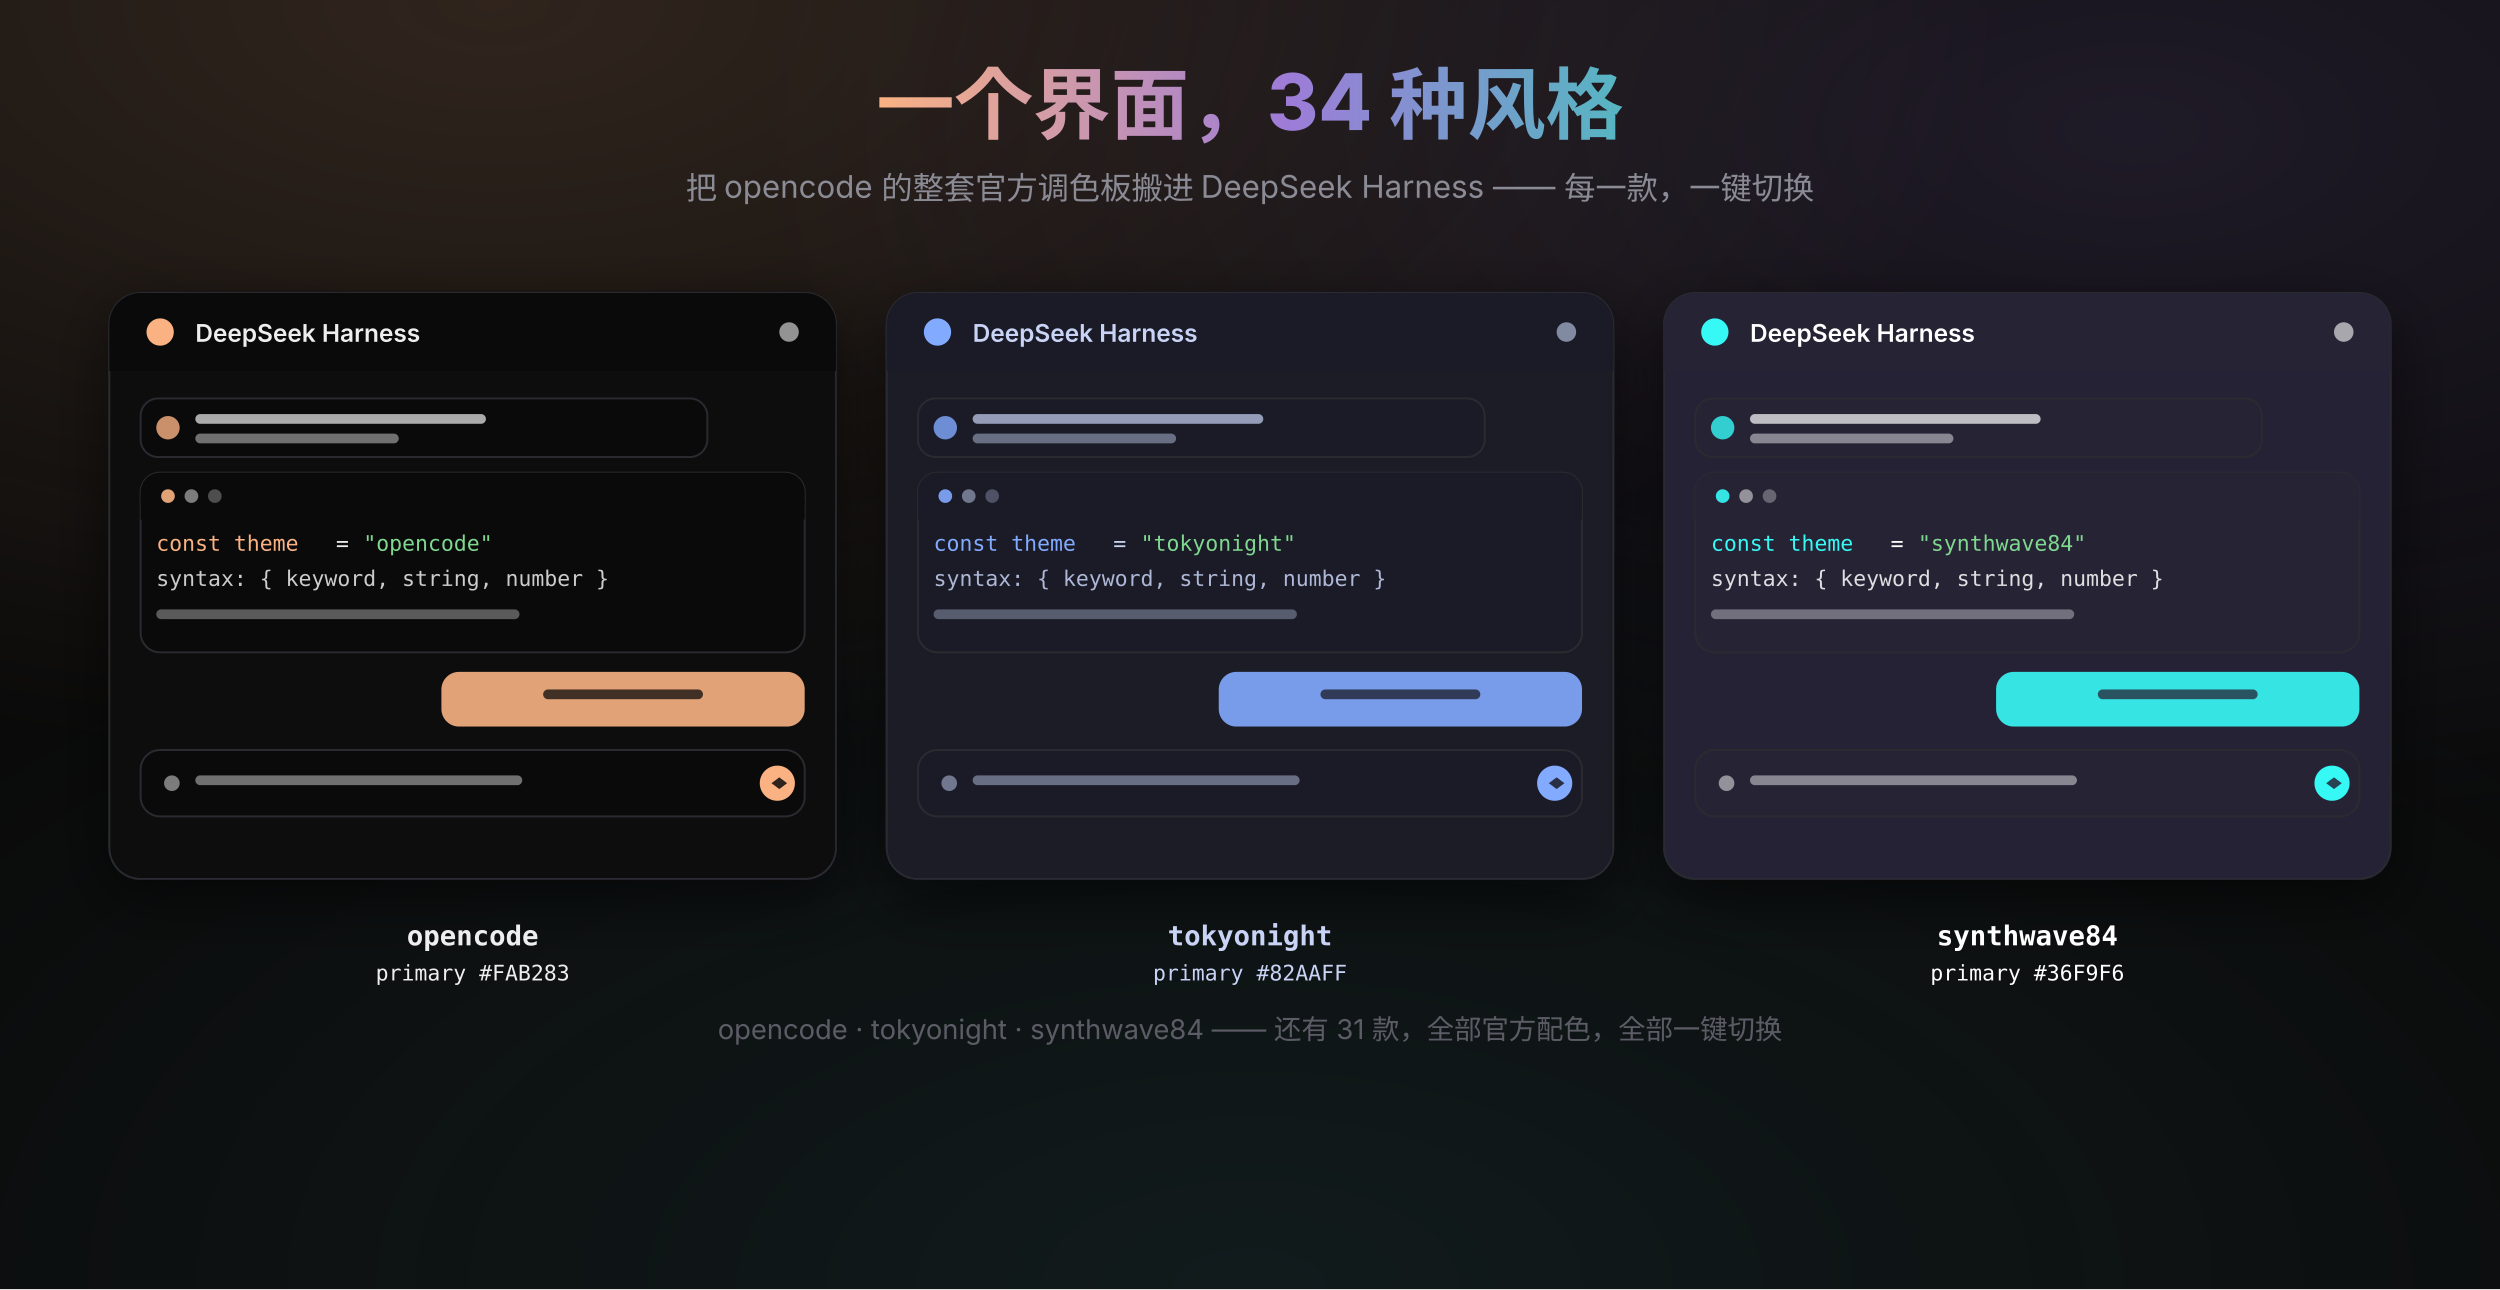
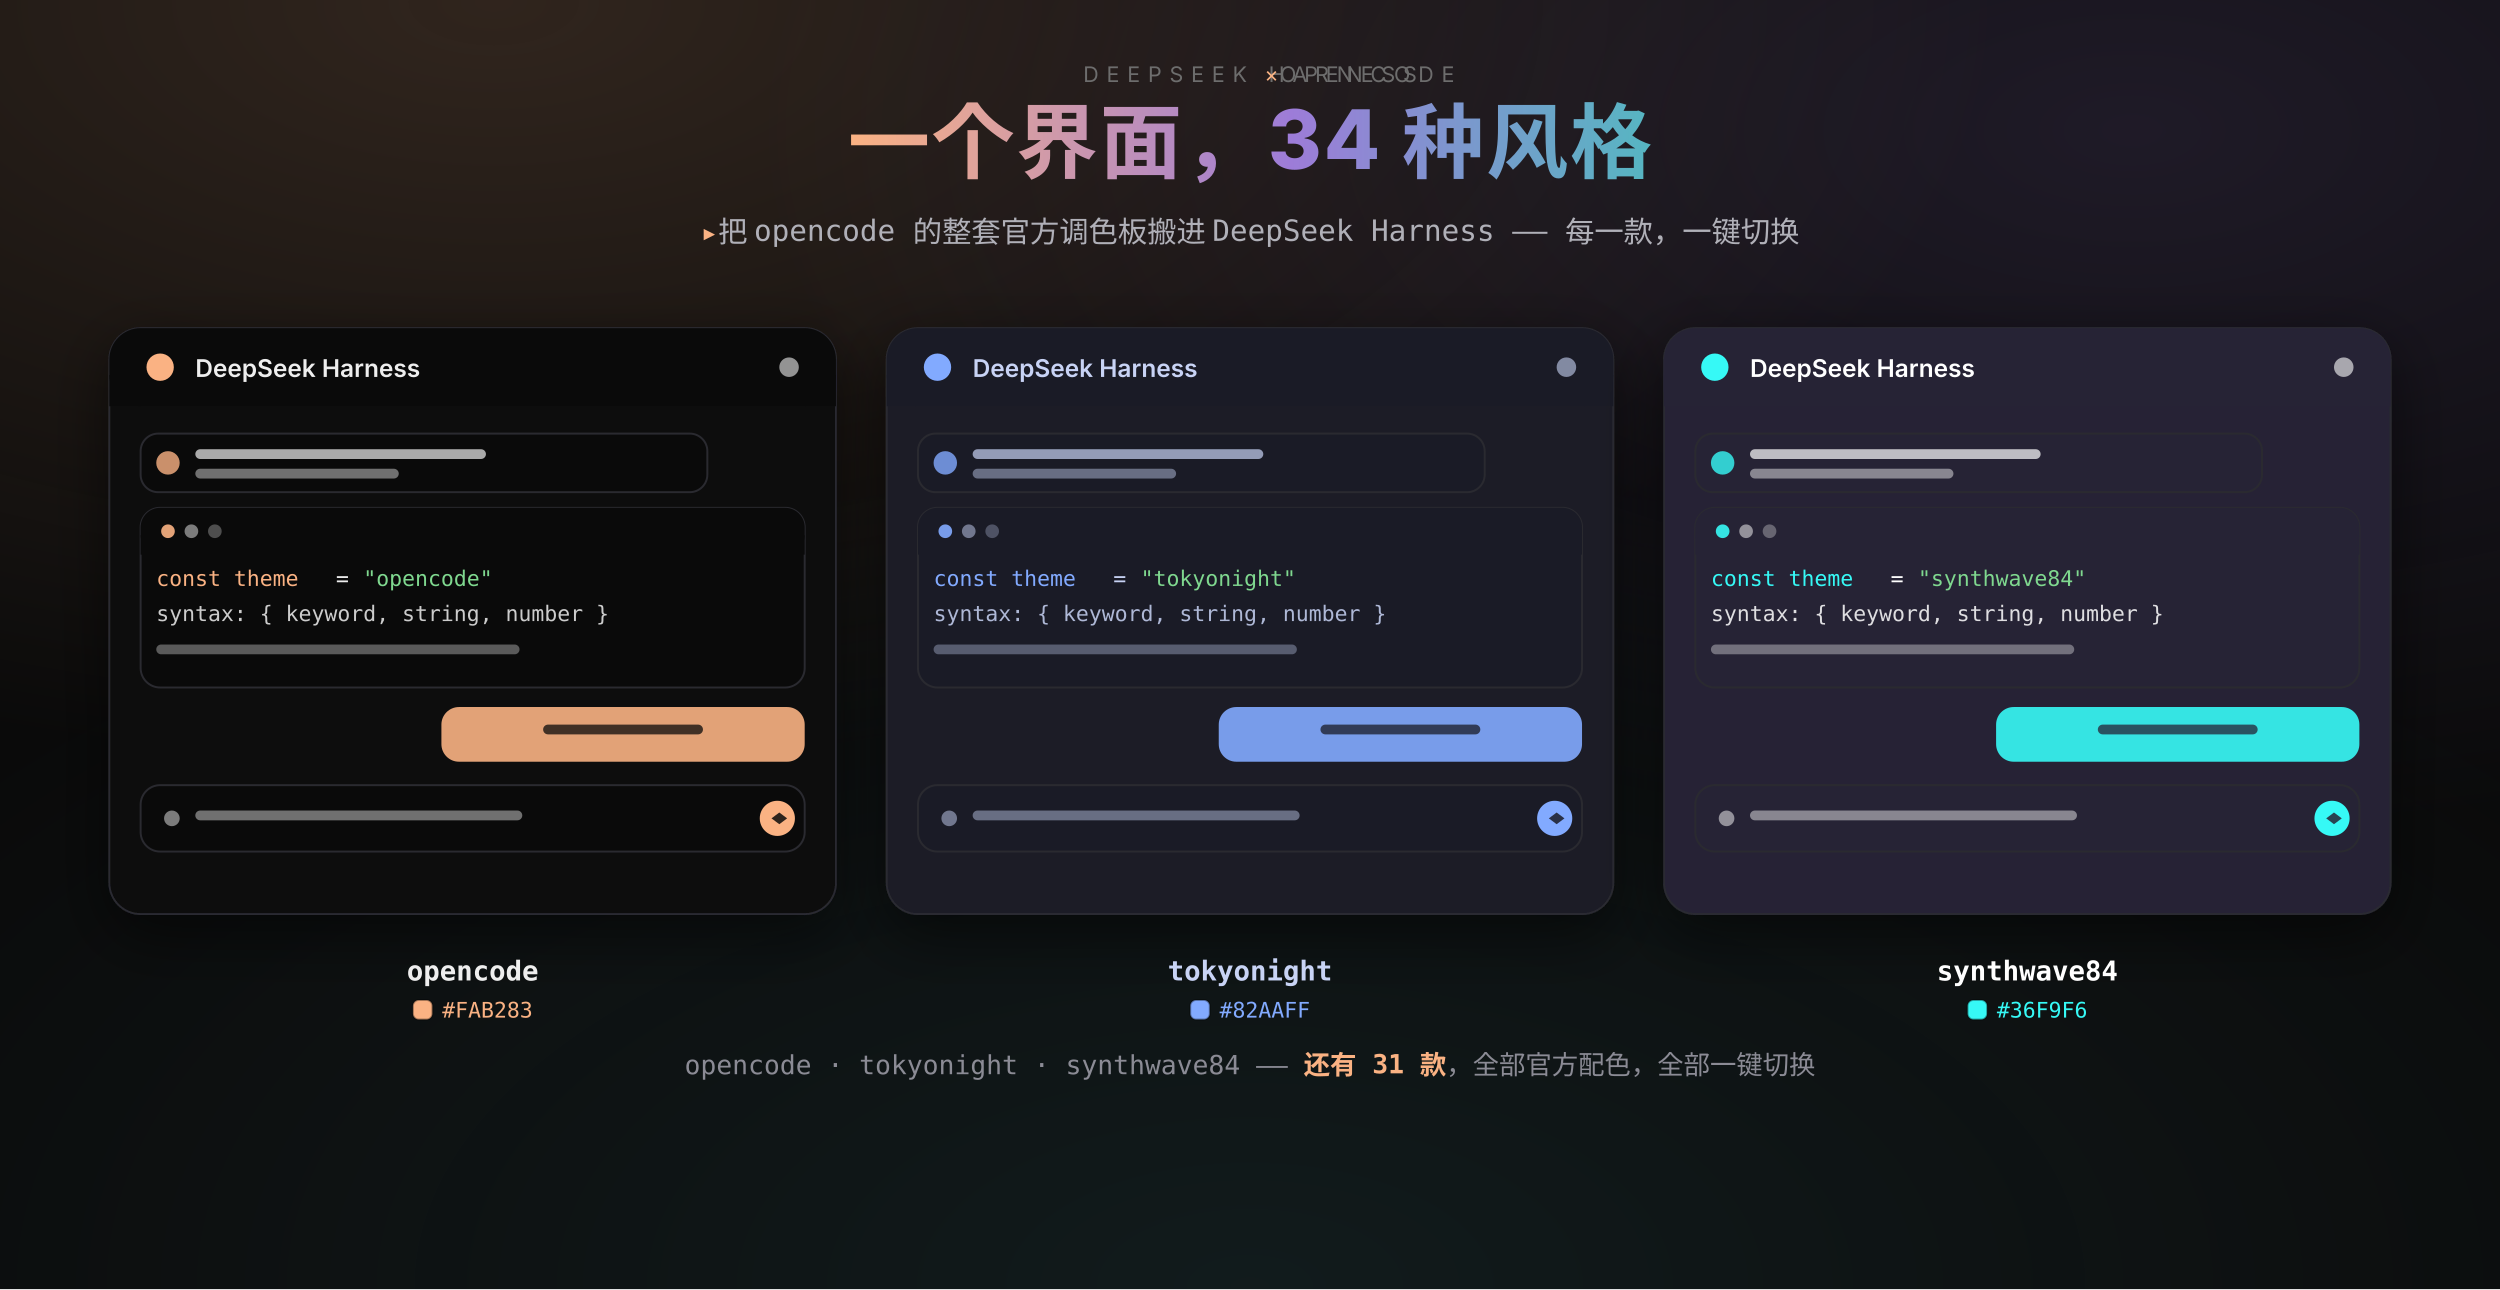
<svg xmlns="http://www.w3.org/2000/svg" width="1280" height="660" viewBox="0 0 1280 660">
  <defs>
    <radialGradient id="haloOrange" cx="20%" cy="0%" r="60%">
      <stop offset="0%" stop-color="#FAB283" stop-opacity="0.16" />
      <stop offset="100%" stop-color="#FAB283" stop-opacity="0" />
    </radialGradient>
    <radialGradient id="haloViolet" cx="85%" cy="10%" r="55%">
      <stop offset="0%" stop-color="#9D7CD8" stop-opacity="0.14" />
      <stop offset="100%" stop-color="#9D7CD8" stop-opacity="0" />
    </radialGradient>
    <radialGradient id="haloTeal" cx="50%" cy="100%" r="65%">
      <stop offset="0%" stop-color="#56B6C2" stop-opacity="0.10" />
      <stop offset="100%" stop-color="#56B6C2" stop-opacity="0" />
    </radialGradient>
    <linearGradient id="titleGrad" x1="0" y1="0" x2="1" y2="0">
      <stop offset="0%" stop-color="#FAB283" />
      <stop offset="55%" stop-color="#9D7CD8" />
      <stop offset="100%" stop-color="#56B6C2" />
    </linearGradient>
  </defs>
  <rect width="100%" height="100%" fill="#0a0a0a" />
  <rect width="100%" height="100%" fill="url(#haloOrange)" />
  <rect width="100%" height="100%" fill="url(#haloViolet)" />
  <rect width="100%" height="100%" fill="url(#haloTeal)" />
-   <text x="640" y="68" text-anchor="middle" font-family="-apple-system,Segoe UI,Microsoft YaHei,PingFang SC,sans-serif" font-size="40" font-weight="800" fill="url(#titleGrad)">一个界面，34 种风格</text>
-   <text x="640" y="102" text-anchor="middle" font-family="-apple-system,Segoe UI,Microsoft YaHei,PingFang SC,sans-serif" font-size="16" fill="#8b8b95">把 opencode 的整套官方调色板搬进 DeepSeek Harness —— 每一款，一键切换</text>
+   <text x="640" y="42" text-anchor="middle" font-family="-apple-system,Segoe UI,Microsoft YaHei,PingFang SC,sans-serif" font-size="11" letter-spacing="4" fill="#6d6d6d">DEEPSEEK HARNESS</text>
+   <text x="651" y="42" text-anchor="middle" font-family="-apple-system,Segoe UI,Microsoft YaHei,PingFang SC,sans-serif" font-size="11" letter-spacing="2" fill="#FAB283">×</text>
+   <text x="700" y="42" text-anchor="middle" font-family="-apple-system,Segoe UI,Microsoft YaHei,PingFang SC,sans-serif" font-size="11" letter-spacing="4" fill="#6d6d6d">OPENCODE</text>
+   <text x="640" y="88" text-anchor="middle" font-family="-apple-system,Segoe UI,Microsoft YaHei,PingFang SC,sans-serif" font-size="42" font-weight="800" letter-spacing="1" fill="url(#titleGrad)">一个界面，34 种风格</text>
+   <text x="640" y="124" text-anchor="middle" font-family="ui-monospace,SFMono-Regular,Menlo,Consolas,monospace" font-size="15" fill="#b0b0b8">
+     <tspan fill="#FAB283">▸ </tspan>把 opencode 的整套官方调色板搬进 DeepSeek Harness —— 每一款，一键切换</text>
  <g>
    <defs>
      <filter id="glowopencode" x="-20%" y="-20%" width="140%" height="140%">
        <feDropShadow dx="0" dy="10" stdDeviation="16" flood-color="#000" flood-opacity="0.55" />
      </filter>
    </defs>
-     <rect x="56" y="150" width="372" height="300" rx="16" fill="#0A0A0A" stroke="#2a2a30" filter="url(#glowopencode)" />
-     <rect x="56" y="150" width="372" height="40" rx="16" fill="#0A0A0A" />
-     <rect x="56" y="174" width="372" height="16" fill="#0A0A0A" />
-     <circle cx="82" cy="170" r="7" fill="#FAB283" />
-     <text x="100" y="175" font-family="-apple-system,Segoe UI,Microsoft YaHei,PingFang SC,sans-serif" font-size="12.5" font-weight="600" fill="#EEEEEE">DeepSeek Harness</text>
-     <circle cx="404" cy="170" r="5" fill="#EEEEEE" opacity="0.6" />
-     <rect x="72" y="204" width="290.16" height="30" rx="9" fill="#0A0A0A" stroke="#2a2a30" />
-     <circle cx="86" cy="219" r="6" fill="#FAB283" opacity="0.8" />
-     <rect x="100" y="212" width="148.8" height="5" rx="2.5" fill="#EEEEEE" opacity="0.7" />
-     <rect x="100" y="222" width="104.16" height="5" rx="2.5" fill="#EEEEEE" opacity="0.45" />
-     <rect x="72" y="242" width="340" height="92" rx="10" fill="#0A0A0A" stroke="#2a2a30" />
-     <rect x="72" y="242" width="340" height="24" rx="10" fill="#0A0A0A" />
-     <rect x="72" y="256" width="340" height="10" fill="#0A0A0A" />
-     <circle cx="86" cy="254" r="3.5" fill="#FAB283" opacity="0.9" />
-     <circle cx="98" cy="254" r="3.5" fill="#EEEEEE" opacity="0.5" />
-     <circle cx="110" cy="254" r="3.5" fill="#EEEEEE" opacity="0.3" />
-     <text x="80" y="282" font-family="ui-monospace,SFMono-Regular,Menlo,Consolas,monospace" font-size="11" fill="#FAB283">const theme</text>
-     <text x="172" y="282" font-family="ui-monospace,SFMono-Regular,Menlo,Consolas,monospace" font-size="11" fill="#EEEEEE">=</text>
-     <text x="186" y="282" font-family="ui-monospace,SFMono-Regular,Menlo,Consolas,monospace" font-size="11" fill="#7fd88f">"opencode"</text>
-     <text x="80" y="300" font-family="ui-monospace,SFMono-Regular,Menlo,Consolas,monospace" font-size="11" fill="#EEEEEE" opacity="0.85">syntax: { keyword, string, number }</text>
-     <rect x="80" y="312" width="186" height="5" rx="2.5" fill="#EEEEEE" opacity="0.35" />
-     <rect x="226" y="344" width="186" height="28" rx="9" fill="#FAB283" opacity="0.9" />
-     <rect x="278.08" y="353" width="81.84" height="5" rx="2.5" fill="#0A0A0A" opacity="0.75" />
-     <rect x="72" y="384" width="340" height="34" rx="10" fill="#0A0A0A" stroke="#2a2a30" />
-     <circle cx="88" cy="401" r="4" fill="#EEEEEE" opacity="0.5" />
-     <rect x="100" y="397" width="167.4" height="5" rx="2.5" fill="#EEEEEE" opacity="0.45" />
-     <circle cx="398" cy="401" r="9" fill="#FAB283" />
-     <path d="M 395 401 l 4 -3 l 4 3 l -4 3 z" fill="#0A0A0A" opacity="0.85" />
-     <text x="242" y="484" text-anchor="middle" font-family="ui-monospace,SFMono-Regular,Menlo,Consolas,monospace" font-size="14" font-weight="700" fill="#EEEEEE">opencode</text>
-     <text x="242" y="502" text-anchor="middle" font-family="ui-monospace,SFMono-Regular,Menlo,Consolas,monospace" font-size="11" fill="#EEEEEE">primary #FAB283</text>
+     <rect x="56" y="168" width="372" height="300" rx="16" fill="#0A0A0A" stroke="#2a2a30" filter="url(#glowopencode)" />
+     <rect x="56" y="168" width="372" height="40" rx="16" fill="#0A0A0A" />
+     <rect x="56" y="192" width="372" height="16" fill="#0A0A0A" />
+     <circle cx="82" cy="188" r="7" fill="#FAB283" />
+     <text x="100" y="193" font-family="-apple-system,Segoe UI,Microsoft YaHei,PingFang SC,sans-serif" font-size="12.5" font-weight="600" fill="#EEEEEE">DeepSeek Harness</text>
+     <circle cx="404" cy="188" r="5" fill="#EEEEEE" opacity="0.6" />
+     <rect x="72" y="222" width="290.16" height="30" rx="9" fill="#0A0A0A" stroke="#2a2a30" />
+     <circle cx="86" cy="237" r="6" fill="#FAB283" opacity="0.8" />
+     <rect x="100" y="230" width="148.8" height="5" rx="2.5" fill="#EEEEEE" opacity="0.7" />
+     <rect x="100" y="240" width="104.16" height="5" rx="2.5" fill="#EEEEEE" opacity="0.45" />
+     <rect x="72" y="260" width="340" height="92" rx="10" fill="#0A0A0A" stroke="#2a2a30" />
+     <rect x="72" y="260" width="340" height="24" rx="10" fill="#0A0A0A" />
+     <rect x="72" y="274" width="340" height="10" fill="#0A0A0A" />
+     <circle cx="86" cy="272" r="3.5" fill="#FAB283" opacity="0.9" />
+     <circle cx="98" cy="272" r="3.5" fill="#EEEEEE" opacity="0.5" />
+     <circle cx="110" cy="272" r="3.5" fill="#EEEEEE" opacity="0.3" />
+     <text x="80" y="300" font-family="ui-monospace,SFMono-Regular,Menlo,Consolas,monospace" font-size="11" fill="#FAB283">const theme</text>
+     <text x="172" y="300" font-family="ui-monospace,SFMono-Regular,Menlo,Consolas,monospace" font-size="11" fill="#EEEEEE">=</text>
+     <text x="186" y="300" font-family="ui-monospace,SFMono-Regular,Menlo,Consolas,monospace" font-size="11" fill="#7fd88f">"opencode"</text>
+     <text x="80" y="318" font-family="ui-monospace,SFMono-Regular,Menlo,Consolas,monospace" font-size="11" fill="#EEEEEE" opacity="0.85">syntax: { keyword, string, number }</text>
+     <rect x="80" y="330" width="186" height="5" rx="2.5" fill="#EEEEEE" opacity="0.35" />
+     <rect x="226" y="362" width="186" height="28" rx="9" fill="#FAB283" opacity="0.9" />
+     <rect x="278.08" y="371" width="81.84" height="5" rx="2.5" fill="#0A0A0A" opacity="0.75" />
+     <rect x="72" y="402" width="340" height="34" rx="10" fill="#0A0A0A" stroke="#2a2a30" />
+     <circle cx="88" cy="419" r="4" fill="#EEEEEE" opacity="0.5" />
+     <rect x="100" y="415" width="167.4" height="5" rx="2.5" fill="#EEEEEE" opacity="0.45" />
+     <circle cx="398" cy="419" r="9" fill="#FAB283" />
+     <path d="M 395 419 l 4 -3 l 4 3 l -4 3 z" fill="#0A0A0A" opacity="0.85" />
+     <text x="242" y="502" text-anchor="middle" font-family="ui-monospace,SFMono-Regular,Menlo,Consolas,monospace" font-size="14" font-weight="700" fill="#EEEEEE">opencode</text>
+     <rect x="211.4" y="512" width="10" height="10" rx="3" fill="#FAB283" stroke="rgba(0,0,0,0.35)" />
+     <text x="226.4" y="521" font-family="ui-monospace,SFMono-Regular,Menlo,Consolas,monospace" font-size="11" fill="#FAB283">#FAB283</text>
  </g>
  <g>
    <defs>
      <filter id="glowtokyonight" x="-20%" y="-20%" width="140%" height="140%">
        <feDropShadow dx="0" dy="10" stdDeviation="16" flood-color="#000" flood-opacity="0.55" />
      </filter>
    </defs>
-     <rect x="454" y="150" width="372" height="300" rx="16" fill="#1A1B26" stroke="#2a2a30" filter="url(#glowtokyonight)" />
-     <rect x="454" y="150" width="372" height="40" rx="16" fill="#1A1B26" />
-     <rect x="454" y="174" width="372" height="16" fill="#1A1B26" />
-     <circle cx="480" cy="170" r="7" fill="#82AAFF" />
-     <text x="498" y="175" font-family="-apple-system,Segoe UI,Microsoft YaHei,PingFang SC,sans-serif" font-size="12.5" font-weight="600" fill="#C8D3F5">DeepSeek Harness</text>
-     <circle cx="802" cy="170" r="5" fill="#C8D3F5" opacity="0.6" />
-     <rect x="470" y="204" width="290.16" height="30" rx="9" fill="#1A1B26" stroke="#2a2a30" />
-     <circle cx="484" cy="219" r="6" fill="#82AAFF" opacity="0.8" />
-     <rect x="498" y="212" width="148.8" height="5" rx="2.5" fill="#C8D3F5" opacity="0.7" />
-     <rect x="498" y="222" width="104.16" height="5" rx="2.5" fill="#C8D3F5" opacity="0.45" />
-     <rect x="470" y="242" width="340" height="92" rx="10" fill="#1A1B26" stroke="#2a2a30" />
-     <rect x="470" y="242" width="340" height="24" rx="10" fill="#1A1B26" />
-     <rect x="470" y="256" width="340" height="10" fill="#1A1B26" />
-     <circle cx="484" cy="254" r="3.5" fill="#82AAFF" opacity="0.9" />
-     <circle cx="496" cy="254" r="3.5" fill="#C8D3F5" opacity="0.5" />
-     <circle cx="508" cy="254" r="3.5" fill="#C8D3F5" opacity="0.3" />
-     <text x="478" y="282" font-family="ui-monospace,SFMono-Regular,Menlo,Consolas,monospace" font-size="11" fill="#82AAFF">const theme</text>
-     <text x="570" y="282" font-family="ui-monospace,SFMono-Regular,Menlo,Consolas,monospace" font-size="11" fill="#C8D3F5">=</text>
-     <text x="584" y="282" font-family="ui-monospace,SFMono-Regular,Menlo,Consolas,monospace" font-size="11" fill="#7fd88f">"tokyonight"</text>
-     <text x="478" y="300" font-family="ui-monospace,SFMono-Regular,Menlo,Consolas,monospace" font-size="11" fill="#C8D3F5" opacity="0.85">syntax: { keyword, string, number }</text>
-     <rect x="478" y="312" width="186" height="5" rx="2.5" fill="#C8D3F5" opacity="0.35" />
-     <rect x="624" y="344" width="186" height="28" rx="9" fill="#82AAFF" opacity="0.9" />
-     <rect x="676.08" y="353" width="81.84" height="5" rx="2.5" fill="#1A1B26" opacity="0.75" />
-     <rect x="470" y="384" width="340" height="34" rx="10" fill="#1A1B26" stroke="#2a2a30" />
-     <circle cx="486" cy="401" r="4" fill="#C8D3F5" opacity="0.5" />
-     <rect x="498" y="397" width="167.4" height="5" rx="2.5" fill="#C8D3F5" opacity="0.45" />
-     <circle cx="796" cy="401" r="9" fill="#82AAFF" />
-     <path d="M 793 401 l 4 -3 l 4 3 l -4 3 z" fill="#1A1B26" opacity="0.85" />
-     <text x="640" y="484" text-anchor="middle" font-family="ui-monospace,SFMono-Regular,Menlo,Consolas,monospace" font-size="14" font-weight="700" fill="#C8D3F5">tokyonight</text>
-     <text x="640" y="502" text-anchor="middle" font-family="ui-monospace,SFMono-Regular,Menlo,Consolas,monospace" font-size="11" fill="#C8D3F5">primary #82AAFF</text>
+     <rect x="454" y="168" width="372" height="300" rx="16" fill="#1A1B26" stroke="#2a2a30" filter="url(#glowtokyonight)" />
+     <rect x="454" y="168" width="372" height="40" rx="16" fill="#1A1B26" />
+     <rect x="454" y="192" width="372" height="16" fill="#1A1B26" />
+     <circle cx="480" cy="188" r="7" fill="#82AAFF" />
+     <text x="498" y="193" font-family="-apple-system,Segoe UI,Microsoft YaHei,PingFang SC,sans-serif" font-size="12.5" font-weight="600" fill="#C8D3F5">DeepSeek Harness</text>
+     <circle cx="802" cy="188" r="5" fill="#C8D3F5" opacity="0.6" />
+     <rect x="470" y="222" width="290.16" height="30" rx="9" fill="#1A1B26" stroke="#2a2a30" />
+     <circle cx="484" cy="237" r="6" fill="#82AAFF" opacity="0.8" />
+     <rect x="498" y="230" width="148.8" height="5" rx="2.5" fill="#C8D3F5" opacity="0.7" />
+     <rect x="498" y="240" width="104.16" height="5" rx="2.5" fill="#C8D3F5" opacity="0.45" />
+     <rect x="470" y="260" width="340" height="92" rx="10" fill="#1A1B26" stroke="#2a2a30" />
+     <rect x="470" y="260" width="340" height="24" rx="10" fill="#1A1B26" />
+     <rect x="470" y="274" width="340" height="10" fill="#1A1B26" />
+     <circle cx="484" cy="272" r="3.5" fill="#82AAFF" opacity="0.9" />
+     <circle cx="496" cy="272" r="3.5" fill="#C8D3F5" opacity="0.5" />
+     <circle cx="508" cy="272" r="3.5" fill="#C8D3F5" opacity="0.3" />
+     <text x="478" y="300" font-family="ui-monospace,SFMono-Regular,Menlo,Consolas,monospace" font-size="11" fill="#82AAFF">const theme</text>
+     <text x="570" y="300" font-family="ui-monospace,SFMono-Regular,Menlo,Consolas,monospace" font-size="11" fill="#C8D3F5">=</text>
+     <text x="584" y="300" font-family="ui-monospace,SFMono-Regular,Menlo,Consolas,monospace" font-size="11" fill="#7fd88f">"tokyonight"</text>
+     <text x="478" y="318" font-family="ui-monospace,SFMono-Regular,Menlo,Consolas,monospace" font-size="11" fill="#C8D3F5" opacity="0.85">syntax: { keyword, string, number }</text>
+     <rect x="478" y="330" width="186" height="5" rx="2.5" fill="#C8D3F5" opacity="0.35" />
+     <rect x="624" y="362" width="186" height="28" rx="9" fill="#82AAFF" opacity="0.9" />
+     <rect x="676.08" y="371" width="81.84" height="5" rx="2.5" fill="#1A1B26" opacity="0.75" />
+     <rect x="470" y="402" width="340" height="34" rx="10" fill="#1A1B26" stroke="#2a2a30" />
+     <circle cx="486" cy="419" r="4" fill="#C8D3F5" opacity="0.5" />
+     <rect x="498" y="415" width="167.4" height="5" rx="2.5" fill="#C8D3F5" opacity="0.45" />
+     <circle cx="796" cy="419" r="9" fill="#82AAFF" />
+     <path d="M 793 419 l 4 -3 l 4 3 l -4 3 z" fill="#1A1B26" opacity="0.85" />
+     <text x="640" y="502" text-anchor="middle" font-family="ui-monospace,SFMono-Regular,Menlo,Consolas,monospace" font-size="14" font-weight="700" fill="#C8D3F5">tokyonight</text>
+     <rect x="609.4" y="512" width="10" height="10" rx="3" fill="#82AAFF" stroke="rgba(0,0,0,0.35)" />
+     <text x="624.4" y="521" font-family="ui-monospace,SFMono-Regular,Menlo,Consolas,monospace" font-size="11" fill="#82AAFF">#82AAFF</text>
  </g>
  <g>
    <defs>
      <filter id="glowsynthwave84" x="-20%" y="-20%" width="140%" height="140%">
        <feDropShadow dx="0" dy="10" stdDeviation="16" flood-color="#000" flood-opacity="0.55" />
      </filter>
    </defs>
-     <rect x="852" y="150" width="372" height="300" rx="16" fill="#262335" stroke="#2a2a30" filter="url(#glowsynthwave84)" />
-     <rect x="852" y="150" width="372" height="40" rx="16" fill="#262335" />
-     <rect x="852" y="174" width="372" height="16" fill="#262335" />
-     <circle cx="878" cy="170" r="7" fill="#36F9F6" />
-     <text x="896" y="175" font-family="-apple-system,Segoe UI,Microsoft YaHei,PingFang SC,sans-serif" font-size="12.5" font-weight="600" fill="#FFFFFF">DeepSeek Harness</text>
-     <circle cx="1200" cy="170" r="5" fill="#FFFFFF" opacity="0.6" />
-     <rect x="868" y="204" width="290.16" height="30" rx="9" fill="#262335" stroke="#2a2a30" />
-     <circle cx="882" cy="219" r="6" fill="#36F9F6" opacity="0.8" />
-     <rect x="896" y="212" width="148.8" height="5" rx="2.5" fill="#FFFFFF" opacity="0.7" />
-     <rect x="896" y="222" width="104.16" height="5" rx="2.5" fill="#FFFFFF" opacity="0.45" />
-     <rect x="868" y="242" width="340" height="92" rx="10" fill="#262335" stroke="#2a2a30" />
-     <rect x="868" y="242" width="340" height="24" rx="10" fill="#262335" />
-     <rect x="868" y="256" width="340" height="10" fill="#262335" />
-     <circle cx="882" cy="254" r="3.5" fill="#36F9F6" opacity="0.9" />
-     <circle cx="894" cy="254" r="3.5" fill="#FFFFFF" opacity="0.5" />
-     <circle cx="906" cy="254" r="3.5" fill="#FFFFFF" opacity="0.3" />
-     <text x="876" y="282" font-family="ui-monospace,SFMono-Regular,Menlo,Consolas,monospace" font-size="11" fill="#36F9F6">const theme</text>
-     <text x="968" y="282" font-family="ui-monospace,SFMono-Regular,Menlo,Consolas,monospace" font-size="11" fill="#FFFFFF">=</text>
-     <text x="982" y="282" font-family="ui-monospace,SFMono-Regular,Menlo,Consolas,monospace" font-size="11" fill="#7fd88f">"synthwave84"</text>
-     <text x="876" y="300" font-family="ui-monospace,SFMono-Regular,Menlo,Consolas,monospace" font-size="11" fill="#FFFFFF" opacity="0.85">syntax: { keyword, string, number }</text>
-     <rect x="876" y="312" width="186" height="5" rx="2.5" fill="#FFFFFF" opacity="0.35" />
-     <rect x="1022" y="344" width="186" height="28" rx="9" fill="#36F9F6" opacity="0.9" />
-     <rect x="1074.08" y="353" width="81.84" height="5" rx="2.5" fill="#262335" opacity="0.75" />
-     <rect x="868" y="384" width="340" height="34" rx="10" fill="#262335" stroke="#2a2a30" />
-     <circle cx="884" cy="401" r="4" fill="#FFFFFF" opacity="0.5" />
-     <rect x="896" y="397" width="167.4" height="5" rx="2.5" fill="#FFFFFF" opacity="0.45" />
-     <circle cx="1194" cy="401" r="9" fill="#36F9F6" />
-     <path d="M 1191 401 l 4 -3 l 4 3 l -4 3 z" fill="#262335" opacity="0.85" />
-     <text x="1038" y="484" text-anchor="middle" font-family="ui-monospace,SFMono-Regular,Menlo,Consolas,monospace" font-size="14" font-weight="700" fill="#FFFFFF">synthwave84</text>
-     <text x="1038" y="502" text-anchor="middle" font-family="ui-monospace,SFMono-Regular,Menlo,Consolas,monospace" font-size="11" fill="#FFFFFF">primary #36F9F6</text>
+     <rect x="852" y="168" width="372" height="300" rx="16" fill="#262335" stroke="#2a2a30" filter="url(#glowsynthwave84)" />
+     <rect x="852" y="168" width="372" height="40" rx="16" fill="#262335" />
+     <rect x="852" y="192" width="372" height="16" fill="#262335" />
+     <circle cx="878" cy="188" r="7" fill="#36F9F6" />
+     <text x="896" y="193" font-family="-apple-system,Segoe UI,Microsoft YaHei,PingFang SC,sans-serif" font-size="12.5" font-weight="600" fill="#FFFFFF">DeepSeek Harness</text>
+     <circle cx="1200" cy="188" r="5" fill="#FFFFFF" opacity="0.6" />
+     <rect x="868" y="222" width="290.16" height="30" rx="9" fill="#262335" stroke="#2a2a30" />
+     <circle cx="882" cy="237" r="6" fill="#36F9F6" opacity="0.8" />
+     <rect x="896" y="230" width="148.8" height="5" rx="2.5" fill="#FFFFFF" opacity="0.7" />
+     <rect x="896" y="240" width="104.16" height="5" rx="2.5" fill="#FFFFFF" opacity="0.45" />
+     <rect x="868" y="260" width="340" height="92" rx="10" fill="#262335" stroke="#2a2a30" />
+     <rect x="868" y="260" width="340" height="24" rx="10" fill="#262335" />
+     <rect x="868" y="274" width="340" height="10" fill="#262335" />
+     <circle cx="882" cy="272" r="3.5" fill="#36F9F6" opacity="0.9" />
+     <circle cx="894" cy="272" r="3.5" fill="#FFFFFF" opacity="0.5" />
+     <circle cx="906" cy="272" r="3.5" fill="#FFFFFF" opacity="0.3" />
+     <text x="876" y="300" font-family="ui-monospace,SFMono-Regular,Menlo,Consolas,monospace" font-size="11" fill="#36F9F6">const theme</text>
+     <text x="968" y="300" font-family="ui-monospace,SFMono-Regular,Menlo,Consolas,monospace" font-size="11" fill="#FFFFFF">=</text>
+     <text x="982" y="300" font-family="ui-monospace,SFMono-Regular,Menlo,Consolas,monospace" font-size="11" fill="#7fd88f">"synthwave84"</text>
+     <text x="876" y="318" font-family="ui-monospace,SFMono-Regular,Menlo,Consolas,monospace" font-size="11" fill="#FFFFFF" opacity="0.85">syntax: { keyword, string, number }</text>
+     <rect x="876" y="330" width="186" height="5" rx="2.5" fill="#FFFFFF" opacity="0.35" />
+     <rect x="1022" y="362" width="186" height="28" rx="9" fill="#36F9F6" opacity="0.9" />
+     <rect x="1074.08" y="371" width="81.84" height="5" rx="2.5" fill="#262335" opacity="0.75" />
+     <rect x="868" y="402" width="340" height="34" rx="10" fill="#262335" stroke="#2a2a30" />
+     <circle cx="884" cy="419" r="4" fill="#FFFFFF" opacity="0.5" />
+     <rect x="896" y="415" width="167.4" height="5" rx="2.5" fill="#FFFFFF" opacity="0.45" />
+     <circle cx="1194" cy="419" r="9" fill="#36F9F6" />
+     <path d="M 1191 419 l 4 -3 l 4 3 l -4 3 z" fill="#262335" opacity="0.85" />
+     <text x="1038" y="502" text-anchor="middle" font-family="ui-monospace,SFMono-Regular,Menlo,Consolas,monospace" font-size="14" font-weight="700" fill="#FFFFFF">synthwave84</text>
+     <rect x="1007.4" y="512" width="10" height="10" rx="3" fill="#36F9F6" stroke="rgba(0,0,0,0.35)" />
+     <text x="1022.4" y="521" font-family="ui-monospace,SFMono-Regular,Menlo,Consolas,monospace" font-size="11" fill="#36F9F6">#36F9F6</text>
  </g>
-   <text x="640" y="532" text-anchor="middle" font-family="-apple-system,Segoe UI,Microsoft YaHei,PingFang SC,sans-serif" font-size="14" fill="#5c5c66">opencode · tokyonight · synthwave84 —— 还有 31 款，全部官方配色，全部一键切换</text>
+   <text x="640" y="550" text-anchor="middle" font-family="ui-monospace,SFMono-Regular,Menlo,Consolas,monospace" font-size="13.5" fill="#8b8b95">
+ opencode · tokyonight · synthwave84 —— <tspan fill="#FAB283" font-weight="700">还有 31 款</tspan>，全部官方配色，全部一键切换</text>
</svg>
